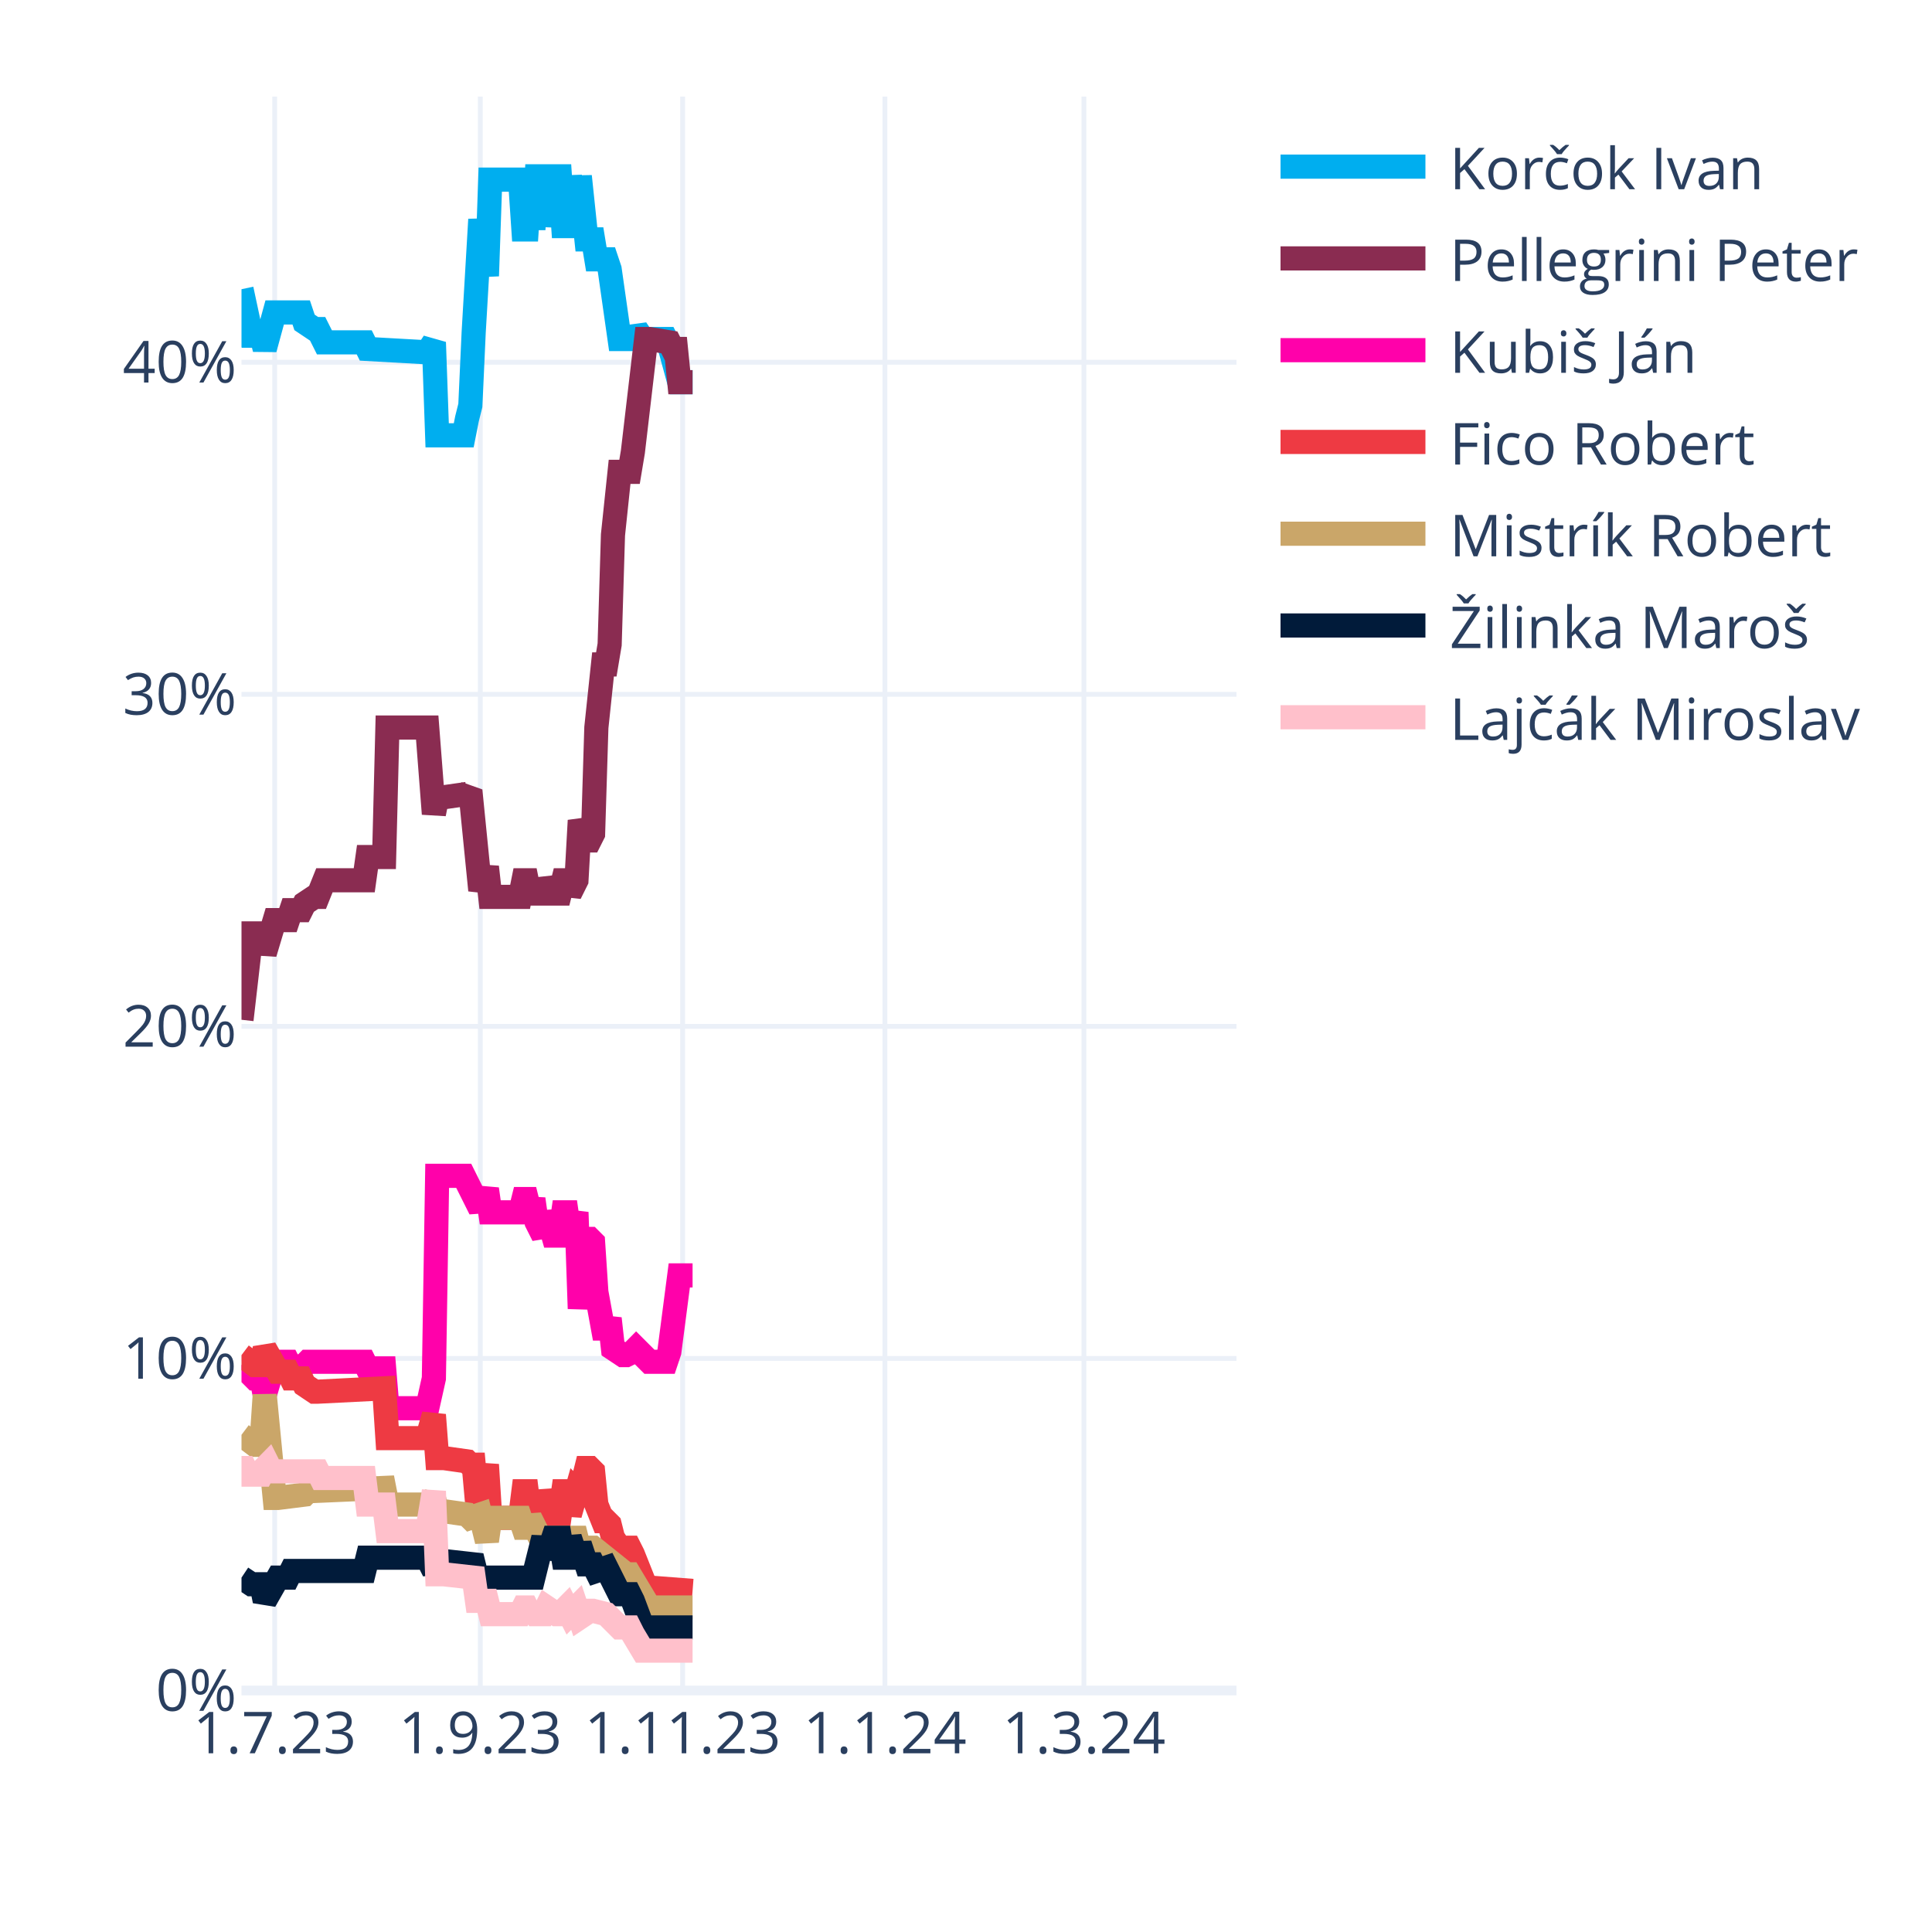
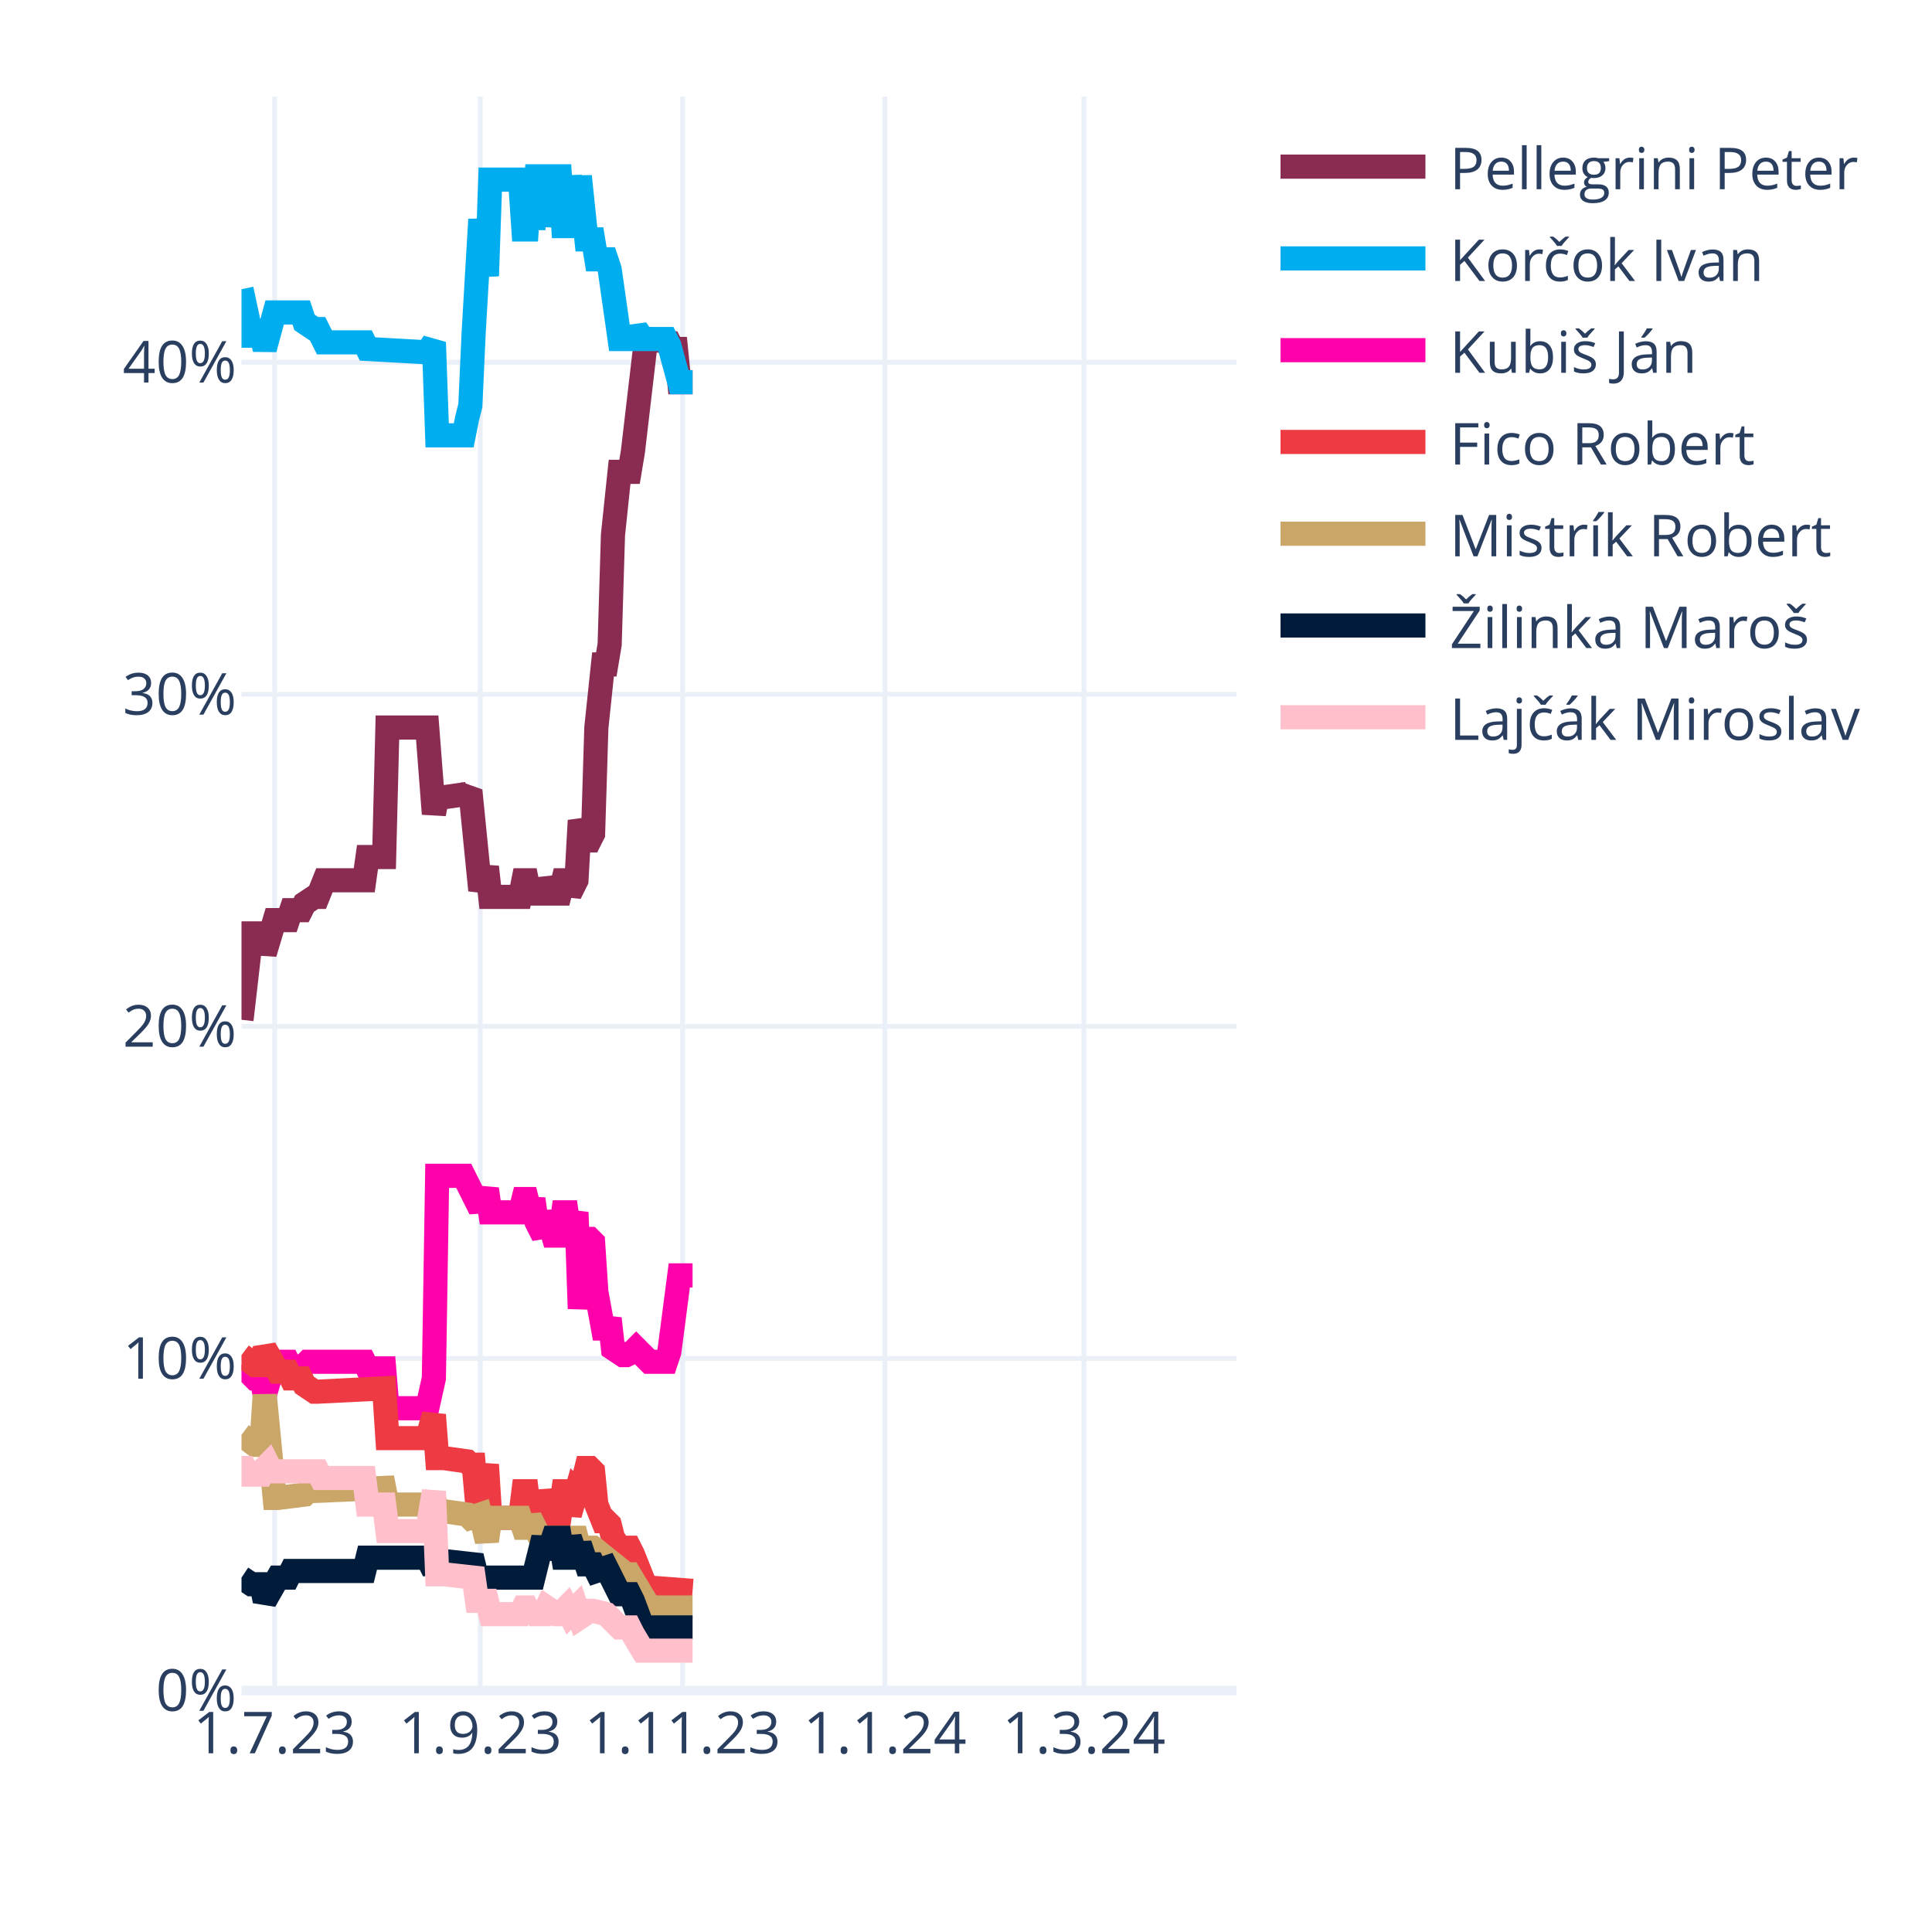
<svg xmlns="http://www.w3.org/2000/svg" class="main-svg" width="400" height="400" style="" viewBox="0 0 400 400">
  <rect x="0" y="0" width="400" height="400" style="fill: rgb(255, 255, 255); fill-opacity: 1;" />
-   <defs id="defs-6b729b">
+   <defs id="defs-bbb9ae">
    <g class="clips">
-       <clipPath id="clip6b729bxyplot" class="plotclip">
+       <clipPath id="clipbbb9aexyplot" class="plotclip">
        <rect width="206" height="330" />
      </clipPath>
-       <clipPath class="axesclip" id="clip6b729bx">
+       <clipPath class="axesclip" id="clipbbb9aex">
        <rect x="50" y="0" width="206" height="400" />
      </clipPath>
-       <clipPath class="axesclip" id="clip6b729by">
+       <clipPath class="axesclip" id="clipbbb9aey">
        <rect x="0" y="20" width="400" height="330" />
      </clipPath>
-       <clipPath class="axesclip" id="clip6b729bxy">
+       <clipPath class="axesclip" id="clipbbb9aexy">
        <rect x="50" y="20" width="206" height="330" />
      </clipPath>
    </g>
    <g class="gradients" />
    <g class="patterns" />
  </defs>
  <g class="bglayer" />
  <g class="layer-below">
    <g class="imagelayer" />
    <g class="shapelayer" />
  </g>
  <g class="cartesianlayer">
    <g class="subplot xy">
      <g class="layer-subplot">
        <g class="shapelayer" />
        <g class="imagelayer" />
      </g>
      <g class="minor-gridlayer">
        <g class="x" />
        <g class="y" />
      </g>
      <g class="gridlayer">
        <g class="x">
          <path class="xgrid crisp" transform="translate(56.87,0)" d="M0,20v330" style="stroke: rgb(235, 240, 248); stroke-opacity: 1; stroke-width: 1px;" />
          <path class="xgrid crisp" transform="translate(99.44,0)" d="M0,20v330" style="stroke: rgb(235, 240, 248); stroke-opacity: 1; stroke-width: 1px;" />
          <path class="xgrid crisp" transform="translate(141.33,0)" d="M0,20v330" style="stroke: rgb(235, 240, 248); stroke-opacity: 1; stroke-width: 1px;" />
          <path class="xgrid crisp" transform="translate(183.21,0)" d="M0,20v330" style="stroke: rgb(235, 240, 248); stroke-opacity: 1; stroke-width: 1px;" />
          <path class="xgrid crisp" transform="translate(224.41,0)" d="M0,20v330" style="stroke: rgb(235, 240, 248); stroke-opacity: 1; stroke-width: 1px;" />
        </g>
        <g class="y">
          <path class="ygrid crisp" transform="translate(0,281.25)" d="M50,0h206" style="stroke: rgb(235, 240, 248); stroke-opacity: 1; stroke-width: 1px;" />
          <path class="ygrid crisp" transform="translate(0,212.5)" d="M50,0h206" style="stroke: rgb(235, 240, 248); stroke-opacity: 1; stroke-width: 1px;" />
          <path class="ygrid crisp" transform="translate(0,143.75)" d="M50,0h206" style="stroke: rgb(235, 240, 248); stroke-opacity: 1; stroke-width: 1px;" />
          <path class="ygrid crisp" transform="translate(0,75)" d="M50,0h206" style="stroke: rgb(235, 240, 248); stroke-opacity: 1; stroke-width: 1px;" />
        </g>
      </g>
      <g class="zerolinelayer">
        <path class="yzl zl crisp" transform="translate(0,350)" d="M50,0h206" style="stroke: rgb(235, 240, 248); stroke-opacity: 1; stroke-width: 2px;" />
      </g>
      <path class="xlines-below" />
      <path class="ylines-below" />
      <g class="overlines-below" />
      <g class="xaxislayer-below" />
      <g class="yaxislayer-below" />
      <g class="overaxes-below" />
-       <g class="plot" transform="translate(50,20)" clip-path="url(#clip6b729bxyplot)">
+       <g class="plot" transform="translate(50,20)" clip-path="url(#clipbbb9aexyplot)">
        <g class="scatterlayer mlayer">
-           <g class="trace scatter trace7f839f" style="stroke-miterlimit: 2; opacity: 1;">
+           <g class="trace scatter traced8d1a4" style="stroke-miterlimit: 2; opacity: 1;">
+             <g class="fills" />
+             <g class="errorbars" />
+             <g class="lines">
+               <path class="js-line" d="M0,191.13L2.06,173.25L2.75,173.25L4.12,173.25L4.81,177.38L6.87,170.5L7.55,170.5L9.61,170.5L10.3,168.44L12.36,168.44L13.05,167.06L15.11,165.69L15.79,165.69L17.17,162.25L17.85,162.25L25.41,162.25L26.09,157.44L29.53,157.44L30.21,130.63L38.45,130.63L39.83,148.5L40.51,145.06L41.89,145.06L46.69,144.38L47.38,143.69L49.44,164.31L50.13,162.25L50.81,159.5L51.5,165.69L57.68,165.69L58.37,162.25L59.05,162.25L59.74,165.69L60.43,162.25L61.11,165L61.8,165L62.49,165L63.17,162.25L64.55,165L65.23,165L65.92,165L66.61,162.25L67.29,162.25L67.98,165L69.35,162.25L70.04,149.88L71.41,154L72.1,154L72.79,152.63L73.47,130.63L74.85,117.56L75.53,117.56L76.22,113.44L76.91,90.75L78.28,77.69L78.97,77.69L80.34,77.69L81.03,73.56L83.77,50.19L84.46,50.19L88.58,50.88L89.27,52.25L89.95,52.25L90.64,59.13L93.39,59.13" style="vector-effect: none; fill: none; stroke: rgb(138, 44, 81); stroke-opacity: 1; stroke-width: 5px; opacity: 1;" />
+             </g>
+             <g class="points" />
+             <g class="text" />
+           </g>
+           <g class="trace scatter trace8f763d" style="stroke-miterlimit: 2; opacity: 1;">
            <g class="fills" />
            <g class="errorbars" />
            <g class="lines">
              <path class="js-line" d="M0,39.88L2.06,49.5L2.75,49.5L4.12,49.5L4.81,52.25L6.87,44.69L7.55,44.69L12.36,44.69L13.05,46.75L15.11,48.13L15.79,48.13L17.17,50.88L17.85,50.88L25.41,50.88L26.09,52.25L38.45,52.94L39.83,50.88L40.51,70.13L41.89,70.13L46.01,70.13L46.69,66.69L47.38,63.94L48.07,48.81L49.44,25.44L50.13,31.63L50.81,37.13L51.5,17.19L57.68,17.19L58.37,27.5L59.05,27.5L59.74,17.19L60.43,27.5L61.11,16.5L62.49,16.5L63.17,26.81L64.55,16.5L65.23,16.5L65.92,16.5L66.61,26.81L67.29,26.81L67.98,16.5L69.35,26.81L70.04,16.5L71.41,29.56L72.1,29.56L72.79,29.56L73.47,33.69L75.53,33.69L76.22,35.75L78.28,50.19L78.97,50.19L81.03,50.19L81.71,48.13L83.09,50.19L83.77,50.19L87.89,50.19L88.58,51.56L90.64,59.13L92.01,59.13L93.39,59.13" style="vector-effect: none; fill: none; stroke: rgb(0, 174, 239); stroke-opacity: 1; stroke-width: 5px; opacity: 1;" />
            </g>
            <g class="points" />
            <g class="text" />
          </g>
-           <g class="trace scatter trace2cf0e9" style="stroke-miterlimit: 2; opacity: 1;">
-             <g class="fills" />
-             <g class="errorbars" />
-             <g class="lines">
-               <path class="js-line" d="M0,191.13L2.06,173.25L2.75,173.25L4.12,173.25L4.81,177.38L6.87,170.5L7.55,170.5L9.61,170.5L10.3,168.44L12.36,168.44L13.05,167.06L15.11,165.69L15.79,165.69L17.17,162.25L17.85,162.25L25.41,162.25L26.09,157.44L29.53,157.44L30.21,130.63L38.45,130.63L39.83,148.5L40.51,145.06L41.89,145.06L46.69,144.38L47.38,143.69L49.44,164.31L50.13,162.25L50.81,159.5L51.5,165.69L57.68,165.69L58.37,162.25L59.05,162.25L59.74,165.69L60.43,162.25L61.11,165L61.8,165L62.49,165L63.17,162.25L64.55,165L65.23,165L65.92,165L66.61,162.25L67.29,162.25L67.98,165L69.35,162.25L70.04,149.88L71.41,154L72.1,154L72.79,152.63L73.47,130.63L74.85,117.56L75.53,117.56L76.22,113.44L76.91,90.75L78.28,77.69L78.97,77.69L80.34,77.69L81.03,73.56L83.77,50.19L84.46,50.19L88.58,50.88L89.27,52.25L89.95,52.25L90.64,59.13L93.39,59.13" style="vector-effect: none; fill: none; stroke: rgb(138, 44, 81); stroke-opacity: 1; stroke-width: 5px; opacity: 1;" />
-             </g>
-             <g class="points" />
-             <g class="text" />
-           </g>
-           <g class="trace scatter tracea26898" style="stroke-miterlimit: 2; opacity: 1;">
+           <g class="trace scatter trace76ef92" style="stroke-miterlimit: 2; opacity: 1;">
            <g class="fills" />
            <g class="errorbars" />
            <g class="lines">
              <path class="js-line" d="M0,262.63L2.75,265.38L3.43,265.38L4.12,265.38L4.81,268.81L6.87,261.94L7.55,261.94L9.61,261.94L10.3,263.31L13.05,262.63L13.73,261.94L25.41,261.94L26.09,263.31L29.53,263.31L30.21,271.56L38.45,271.56L39.83,265.38L40.51,223.44L41.89,223.44L46.01,223.44L46.69,224.81L49.44,230.31L50.13,228.25L50.81,226.19L51.5,231L57.68,231L58.37,228.25L59.05,228.25L59.74,231L60.43,228.25L61.11,233.06L62.49,235.81L63.17,231L64.55,235.81L65.23,235.81L65.92,235.81L66.61,231L67.29,231L67.98,235.81L69.35,231L70.04,250.94L71.41,236.5L72.1,236.5L72.79,237.19L73.47,247.5L74.85,255.06L75.53,255.06L76.22,253L76.91,259.19L78.97,260.56L79.65,260.56L81.03,259.88L81.71,259.19L84.46,261.94L85.15,261.94L87.89,261.94L88.58,259.88L90.64,244.06L92.01,244.06L93.39,244.06" style="vector-effect: none; fill: none; stroke: rgb(255, 1, 170); stroke-opacity: 1; stroke-width: 5px; opacity: 1;" />
            </g>
            <g class="points" />
            <g class="text" />
          </g>
-           <g class="trace scatter trace7e8260" style="stroke-miterlimit: 2; opacity: 1;">
+           <g class="trace scatter tracebb5c95" style="stroke-miterlimit: 2; opacity: 1;">
            <g class="fills" />
            <g class="errorbars" />
            <g class="lines">
              <path class="js-line" d="M0,260.56L2.75,262.63L3.43,262.63L4.12,262.63L4.81,259.19L7.55,264L8.24,264L9.61,264L10.3,265.38L12.36,265.38L13.05,266.75L15.11,268.13L15.79,268.13L29.53,267.44L30.21,277.75L38.45,277.75L39.83,272.94L40.51,281.88L41.89,281.88L46.69,282.56L47.38,283.25L48.07,283.25L48.75,290.81L49.44,290.81L50.13,286.69L50.81,283.25L51.5,294.25L57.68,294.25L58.37,288.75L59.05,288.75L59.74,294.25L60.43,288.75L61.11,293.56L62.49,293.56L63.17,288.75L64.55,293.56L65.23,293.56L65.92,293.56L66.61,288.75L67.29,288.75L67.98,293.56L69.35,288.75L70.04,289.44L71.41,283.94L72.1,283.94L72.79,284.63L73.47,291.5L74.85,294.94L75.53,294.94L76.22,295.63L76.91,298.38L78.28,300.44L78.97,300.44L80.34,300.44L81.03,301.81L83.77,308.69L84.46,308.69L93.39,309.38" style="vector-effect: none; fill: none; stroke: rgb(238, 58, 67); stroke-opacity: 1; stroke-width: 5px; opacity: 1;" />
            </g>
            <g class="points" />
            <g class="text" />
          </g>
-           <g class="trace scatter trace6da1c3" style="stroke-miterlimit: 2; opacity: 1;">
+           <g class="trace scatter traceb249a4" style="stroke-miterlimit: 2; opacity: 1;">
            <g class="fills" />
            <g class="errorbars" />
            <g class="lines">
              <path class="js-line" d="M0,277.06L2.75,279.13L3.43,279.13L4.12,279.13L4.81,268.81L6.87,290.13L7.55,290.13L13.05,289.44L13.73,288.75L29.53,288.06L30.21,291.5L38.45,291.5L39.83,290.13L40.51,292.88L41.89,292.88L46.69,293.56L47.38,294.25L49.44,293.56L50.13,296.31L50.81,299.06L51.5,294.25L57.68,294.25L58.37,296.31L59.05,296.31L59.74,294.25L61.8,298.38L62.49,298.38L69.35,298.38L70.04,301.13L72.1,300.44L72.79,300.44L79.65,305.94L80.34,305.94L84.46,312.81L85.15,312.81L93.39,312.81" style="vector-effect: none; fill: none; stroke: rgb(202, 166, 105); stroke-opacity: 1; stroke-width: 5px; opacity: 1;" />
            </g>
            <g class="points" />
            <g class="text" />
          </g>
-           <g class="trace scatter trace7c45da" style="stroke-miterlimit: 2; opacity: 1;">
+           <g class="trace scatter trace59a476" style="stroke-miterlimit: 2; opacity: 1;">
            <g class="fills" />
            <g class="errorbars" />
            <g class="lines">
              <path class="js-line" d="M0,306.63L2.06,308L2.75,308L4.12,308L4.81,311.44L7.55,306.63L8.24,306.63L9.61,306.63L10.3,305.25L25.41,305.25L26.09,302.5L38.45,302.5L39.83,305.25L40.51,303.19L41.89,303.19L48.07,303.88L48.75,306.63L60.43,306.63L61.11,303.88L62.49,298.38L63.17,302.5L64.55,298.38L65.23,298.38L65.92,298.38L66.61,302.5L67.29,302.5L67.98,298.38L69.35,302.5L70.04,299.75L71.41,303.88L72.1,303.88L72.79,303.88L73.47,305.25L75.53,304.56L76.22,305.94L78.28,310.06L78.97,310.06L80.34,310.06L81.03,311.44L83.09,316.94L83.77,316.94L93.39,316.94" style="vector-effect: none; fill: none; stroke: rgb(1, 27, 58); stroke-opacity: 1; stroke-width: 5px; opacity: 1;" />
            </g>
            <g class="points" />
            <g class="text" />
          </g>
-           <g class="trace scatter traceefa08c" style="stroke-miterlimit: 2; opacity: 1;">
+           <g class="trace scatter tracee34050" style="stroke-miterlimit: 2; opacity: 1;">
            <g class="fills" />
            <g class="errorbars" />
            <g class="lines">
              <path class="js-line" d="M0,283.94L0.69,283.94L1.37,285.31L4.12,285.31L4.81,283.94L5.49,283.25L6.18,284.63L15.79,284.63L16.48,286L25.41,286L26.09,291.5L29.53,291.5L30.21,297L38.45,297L39.83,288.75L40.51,305.94L41.89,305.94L48.07,306.63L48.75,311.44L50.81,311.44L51.5,314.19L57.68,314.19L58.37,312.81L59.05,312.81L59.74,314.19L60.43,312.81L61.11,314.19L61.8,314.19L62.49,314.19L63.17,312.81L65.23,314.19L65.92,314.19L67.29,312.81L67.98,314.19L69.35,312.81L70.04,314.88L72.1,313.5L72.79,313.5L75.53,314.19L76.22,314.88L78.28,316.94L78.97,316.94L80.34,316.94L81.03,318.31L83.09,321.75L83.77,321.75L93.39,321.75" style="vector-effect: none; fill: none; stroke: rgb(255, 192, 203); stroke-opacity: 1; stroke-width: 5px; opacity: 1;" />
            </g>
            <g class="points" />
            <g class="text" />
          </g>
        </g>
      </g>
      <g class="overplot" />
      <path class="xlines-above crisp" d="M0,0" style="fill: none;" />
      <path class="ylines-above crisp" d="M0,0" style="fill: none;" />
      <g class="overlines-above" />
      <g class="xaxislayer-above">
        <g class="xtick">
          <text text-anchor="middle" x="0" y="363" transform="translate(56.87,0)" style="font-family: 'Open Sans', verdana, arial, sans-serif; font-size: 12px; fill: rgb(42, 63, 95); fill-opacity: 1; white-space: pre; opacity: 1;">1.7.23</text>
        </g>
        <g class="xtick">
          <text text-anchor="middle" x="0" y="363" style="font-family: 'Open Sans', verdana, arial, sans-serif; font-size: 12px; fill: rgb(42, 63, 95); fill-opacity: 1; white-space: pre; opacity: 1;" transform="translate(99.44,0)">1.9.23</text>
        </g>
        <g class="xtick">
          <text text-anchor="middle" x="0" y="363" style="font-family: 'Open Sans', verdana, arial, sans-serif; font-size: 12px; fill: rgb(42, 63, 95); fill-opacity: 1; white-space: pre; opacity: 1;" transform="translate(141.33,0)">1.11.23</text>
        </g>
        <g class="xtick">
          <text text-anchor="middle" x="0" y="363" style="font-family: 'Open Sans', verdana, arial, sans-serif; font-size: 12px; fill: rgb(42, 63, 95); fill-opacity: 1; white-space: pre; opacity: 1;" transform="translate(183.21,0)">1.1.24</text>
        </g>
        <g class="xtick">
          <text text-anchor="middle" x="0" y="363" style="font-family: 'Open Sans', verdana, arial, sans-serif; font-size: 12px; fill: rgb(42, 63, 95); fill-opacity: 1; white-space: pre; opacity: 1;" transform="translate(224.41,0)">1.3.24</text>
        </g>
      </g>
      <g class="yaxislayer-above">
        <g class="ytick">
          <text text-anchor="end" x="49" y="4.2" transform="translate(0,350)" style="font-family: 'Open Sans', verdana, arial, sans-serif; font-size: 12px; fill: rgb(42, 63, 95); fill-opacity: 1; white-space: pre; opacity: 1;">0%</text>
        </g>
        <g class="ytick">
          <text text-anchor="end" x="49" y="4.2" style="font-family: 'Open Sans', verdana, arial, sans-serif; font-size: 12px; fill: rgb(42, 63, 95); fill-opacity: 1; white-space: pre; opacity: 1;" transform="translate(0,281.25)">10%</text>
        </g>
        <g class="ytick">
          <text text-anchor="end" x="49" y="4.2" style="font-family: 'Open Sans', verdana, arial, sans-serif; font-size: 12px; fill: rgb(42, 63, 95); fill-opacity: 1; white-space: pre; opacity: 1;" transform="translate(0,212.5)">20%</text>
        </g>
        <g class="ytick">
          <text text-anchor="end" x="49" y="4.2" style="font-family: 'Open Sans', verdana, arial, sans-serif; font-size: 12px; fill: rgb(42, 63, 95); fill-opacity: 1; white-space: pre; opacity: 1;" transform="translate(0,143.75)">30%</text>
        </g>
        <g class="ytick">
          <text text-anchor="end" x="49" y="4.2" style="font-family: 'Open Sans', verdana, arial, sans-serif; font-size: 12px; fill: rgb(42, 63, 95); fill-opacity: 1; white-space: pre; opacity: 1;" transform="translate(0,75)">40%</text>
        </g>
      </g>
      <g class="overaxes-above" />
    </g>
  </g>
  <g class="polarlayer" />
  <g class="smithlayer" />
  <g class="ternarylayer" />
  <g class="geolayer" />
  <g class="funnelarealayer" />
  <g class="pielayer" />
  <g class="iciclelayer" />
  <g class="treemaplayer" />
  <g class="sunburstlayer" />
  <g class="glimages" />
-   <defs id="topdefs-6b729b">
+   <defs id="topdefs-bbb9ae">
    <g class="clips" />
-     <clipPath id="legend6b729b">
+     <clipPath id="legendbbb9ae">
      <rect width="128" height="143" x="0" y="0" />
    </clipPath>
  </defs>
  <g class="layer-above">
    <g class="imagelayer" />
    <g class="shapelayer" />
  </g>
  <g class="infolayer">
    <g class="legend" pointer-events="all" transform="translate(260.12,20)">
      <rect class="bg" shape-rendering="crispEdges" width="128" height="143" x="0" y="0" style="stroke: rgb(68, 68, 68); stroke-opacity: 1; fill: rgb(255, 255, 255); fill-opacity: 1; stroke-width: 0px;" />
-       <g class="scrollbox" transform="" clip-path="url(#legend6b729b)">
+       <g class="scrollbox" transform="" clip-path="url(#legendbbb9ae)">
        <g class="groups">
          <g class="traces" transform="translate(0,14.5)" style="opacity: 1;">
+             <text class="legendtext" text-anchor="start" x="40" y="4.68" style="font-family: 'Open Sans', verdana, arial, sans-serif; font-size: 12px; fill: rgb(42, 63, 95); fill-opacity: 1; white-space: pre;">Pellegrini Peter</text>
+             <g class="layers" style="opacity: 1;">
+               <g class="legendfill" />
+               <g class="legendlines">
+                 <path class="js-line" d="M5,0h30" style="fill: none; stroke: rgb(138, 44, 81); stroke-opacity: 1; stroke-width: 5px;" />
+               </g>
+               <g class="legendsymbols">
+                 <g class="legendpoints" />
+               </g>
+             </g>
+             <rect class="legendtoggle" x="0" y="-9.5" width="122.703" height="19" style="fill: rgb(0, 0, 0); fill-opacity: 0;" />
+           </g>
+           <g class="traces" transform="translate(0,33.5)" style="opacity: 1;">
            <text class="legendtext" text-anchor="start" x="40" y="4.68" style="font-family: 'Open Sans', verdana, arial, sans-serif; font-size: 12px; fill: rgb(42, 63, 95); fill-opacity: 1; white-space: pre;">Korčok Ivan</text>
            <g class="layers" style="opacity: 1;">
              <g class="legendfill" />
              <g class="legendlines">
                <path class="js-line" d="M5,0h30" style="fill: none; stroke: rgb(0, 174, 239); stroke-opacity: 1; stroke-width: 5px;" />
-               </g>
-               <g class="legendsymbols">
-                 <g class="legendpoints" />
-               </g>
-             </g>
-             <rect class="legendtoggle" x="0" y="-9.5" width="122.703" height="19" style="fill: rgb(0, 0, 0); fill-opacity: 0;" />
-           </g>
-           <g class="traces" transform="translate(0,33.5)" style="opacity: 1;">
-             <text class="legendtext" text-anchor="start" x="40" y="4.68" style="font-family: 'Open Sans', verdana, arial, sans-serif; font-size: 12px; fill: rgb(42, 63, 95); fill-opacity: 1; white-space: pre;">Pellegrini Peter</text>
-             <g class="layers" style="opacity: 1;">
-               <g class="legendfill" />
-               <g class="legendlines">
-                 <path class="js-line" d="M5,0h30" style="fill: none; stroke: rgb(138, 44, 81); stroke-opacity: 1; stroke-width: 5px;" />
              </g>
              <g class="legendsymbols">
                <g class="legendpoints" />
              </g>
            </g>
            <rect class="legendtoggle" x="0" y="-9.5" width="122.703" height="19" style="fill: rgb(0, 0, 0); fill-opacity: 0;" />
          </g>
          <g class="traces" transform="translate(0,52.5)" style="opacity: 1;">
            <text class="legendtext" text-anchor="start" x="40" y="4.68" style="font-family: 'Open Sans', verdana, arial, sans-serif; font-size: 12px; fill: rgb(42, 63, 95); fill-opacity: 1; white-space: pre;">Kubiš Ján</text>
            <g class="layers" style="opacity: 1;">
              <g class="legendfill" />
              <g class="legendlines">
                <path class="js-line" d="M5,0h30" style="fill: none; stroke: rgb(255, 1, 170); stroke-opacity: 1; stroke-width: 5px;" />
              </g>
              <g class="legendsymbols">
                <g class="legendpoints" />
              </g>
            </g>
            <rect class="legendtoggle" x="0" y="-9.5" width="122.703" height="19" style="fill: rgb(0, 0, 0); fill-opacity: 0;" />
          </g>
          <g class="traces" transform="translate(0,71.5)" style="opacity: 1;">
            <text class="legendtext" text-anchor="start" x="40" y="4.68" style="font-family: 'Open Sans', verdana, arial, sans-serif; font-size: 12px; fill: rgb(42, 63, 95); fill-opacity: 1; white-space: pre;">Fico Robert</text>
            <g class="layers" style="opacity: 1;">
              <g class="legendfill" />
              <g class="legendlines">
                <path class="js-line" d="M5,0h30" style="fill: none; stroke: rgb(238, 58, 67); stroke-opacity: 1; stroke-width: 5px;" />
              </g>
              <g class="legendsymbols">
                <g class="legendpoints" />
              </g>
            </g>
            <rect class="legendtoggle" x="0" y="-9.5" width="122.703" height="19" style="fill: rgb(0, 0, 0); fill-opacity: 0;" />
          </g>
          <g class="traces" transform="translate(0,90.5)" style="opacity: 1;">
            <text class="legendtext" text-anchor="start" x="40" y="4.68" style="font-family: 'Open Sans', verdana, arial, sans-serif; font-size: 12px; fill: rgb(42, 63, 95); fill-opacity: 1; white-space: pre;">Mistrík Robert</text>
            <g class="layers" style="opacity: 1;">
              <g class="legendfill" />
              <g class="legendlines">
                <path class="js-line" d="M5,0h30" style="fill: none; stroke: rgb(202, 166, 105); stroke-opacity: 1; stroke-width: 5px;" />
              </g>
              <g class="legendsymbols">
                <g class="legendpoints" />
              </g>
            </g>
            <rect class="legendtoggle" x="0" y="-9.5" width="122.703" height="19" style="fill: rgb(0, 0, 0); fill-opacity: 0;" />
          </g>
          <g class="traces" transform="translate(0,109.5)" style="opacity: 1;">
            <text class="legendtext" text-anchor="start" x="40" y="4.68" style="font-family: 'Open Sans', verdana, arial, sans-serif; font-size: 12px; fill: rgb(42, 63, 95); fill-opacity: 1; white-space: pre;">Žilinka Maroš</text>
            <g class="layers" style="opacity: 1;">
              <g class="legendfill" />
              <g class="legendlines">
                <path class="js-line" d="M5,0h30" style="fill: none; stroke: rgb(1, 27, 58); stroke-opacity: 1; stroke-width: 5px;" />
              </g>
              <g class="legendsymbols">
                <g class="legendpoints" />
              </g>
            </g>
            <rect class="legendtoggle" x="0" y="-9.5" width="122.703" height="19" style="fill: rgb(0, 0, 0); fill-opacity: 0;" />
          </g>
          <g class="traces" transform="translate(0,128.5)" style="opacity: 1;">
            <text class="legendtext" text-anchor="start" x="40" y="4.68" style="font-family: 'Open Sans', verdana, arial, sans-serif; font-size: 12px; fill: rgb(42, 63, 95); fill-opacity: 1; white-space: pre;">Lajčák Miroslav</text>
            <g class="layers" style="opacity: 1;">
              <g class="legendfill" />
              <g class="legendlines">
                <path class="js-line" d="M5,0h30" style="fill: none; stroke: rgb(255, 192, 203); stroke-opacity: 1; stroke-width: 5px;" />
              </g>
              <g class="legendsymbols">
                <g class="legendpoints" />
              </g>
            </g>
            <rect class="legendtoggle" x="0" y="-9.5" width="122.703" height="19" style="fill: rgb(0, 0, 0); fill-opacity: 0;" />
          </g>
        </g>
      </g>
      <rect class="scrollbar" rx="20" ry="3" width="0" height="0" x="0" y="0" style="fill: rgb(128, 139, 164); fill-opacity: 1;" />
    </g>
    <g class="g-gtitle" />
    <g class="g-xtitle" />
    <g class="g-ytitle" />
  </g>
</svg>
